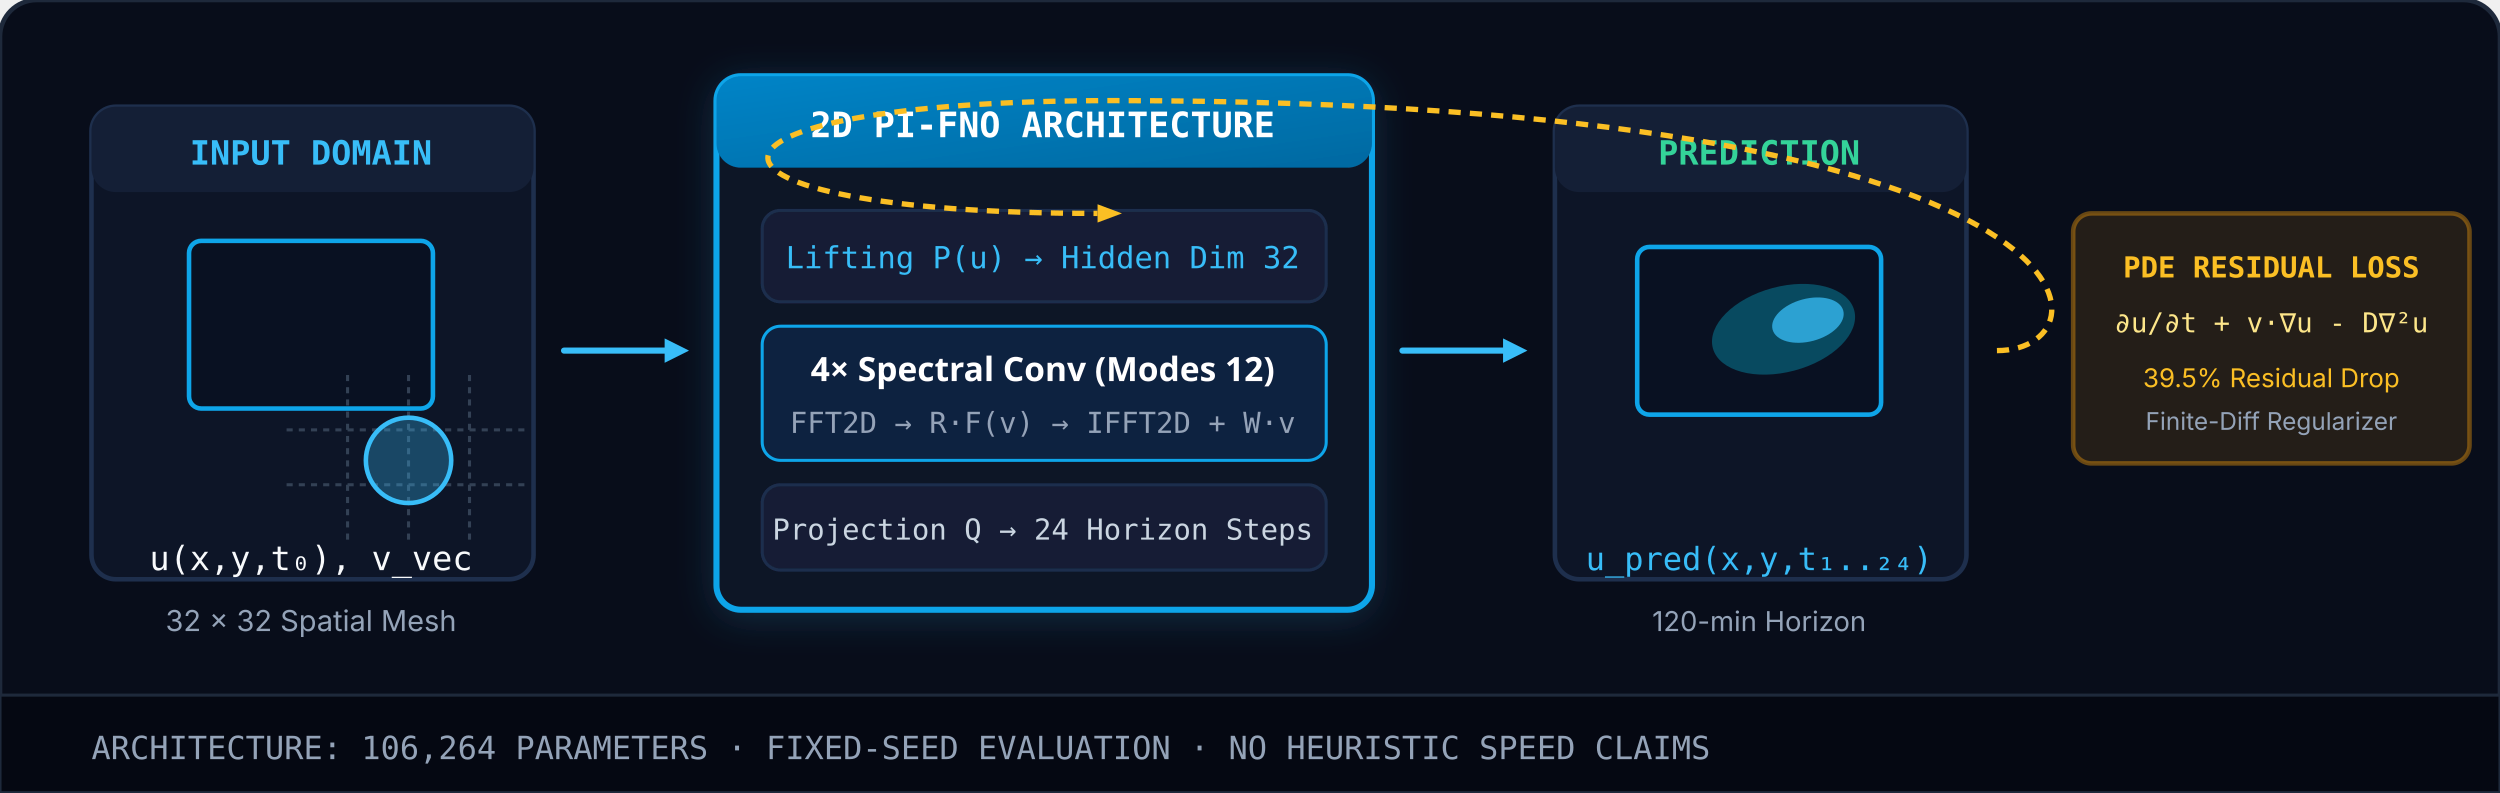
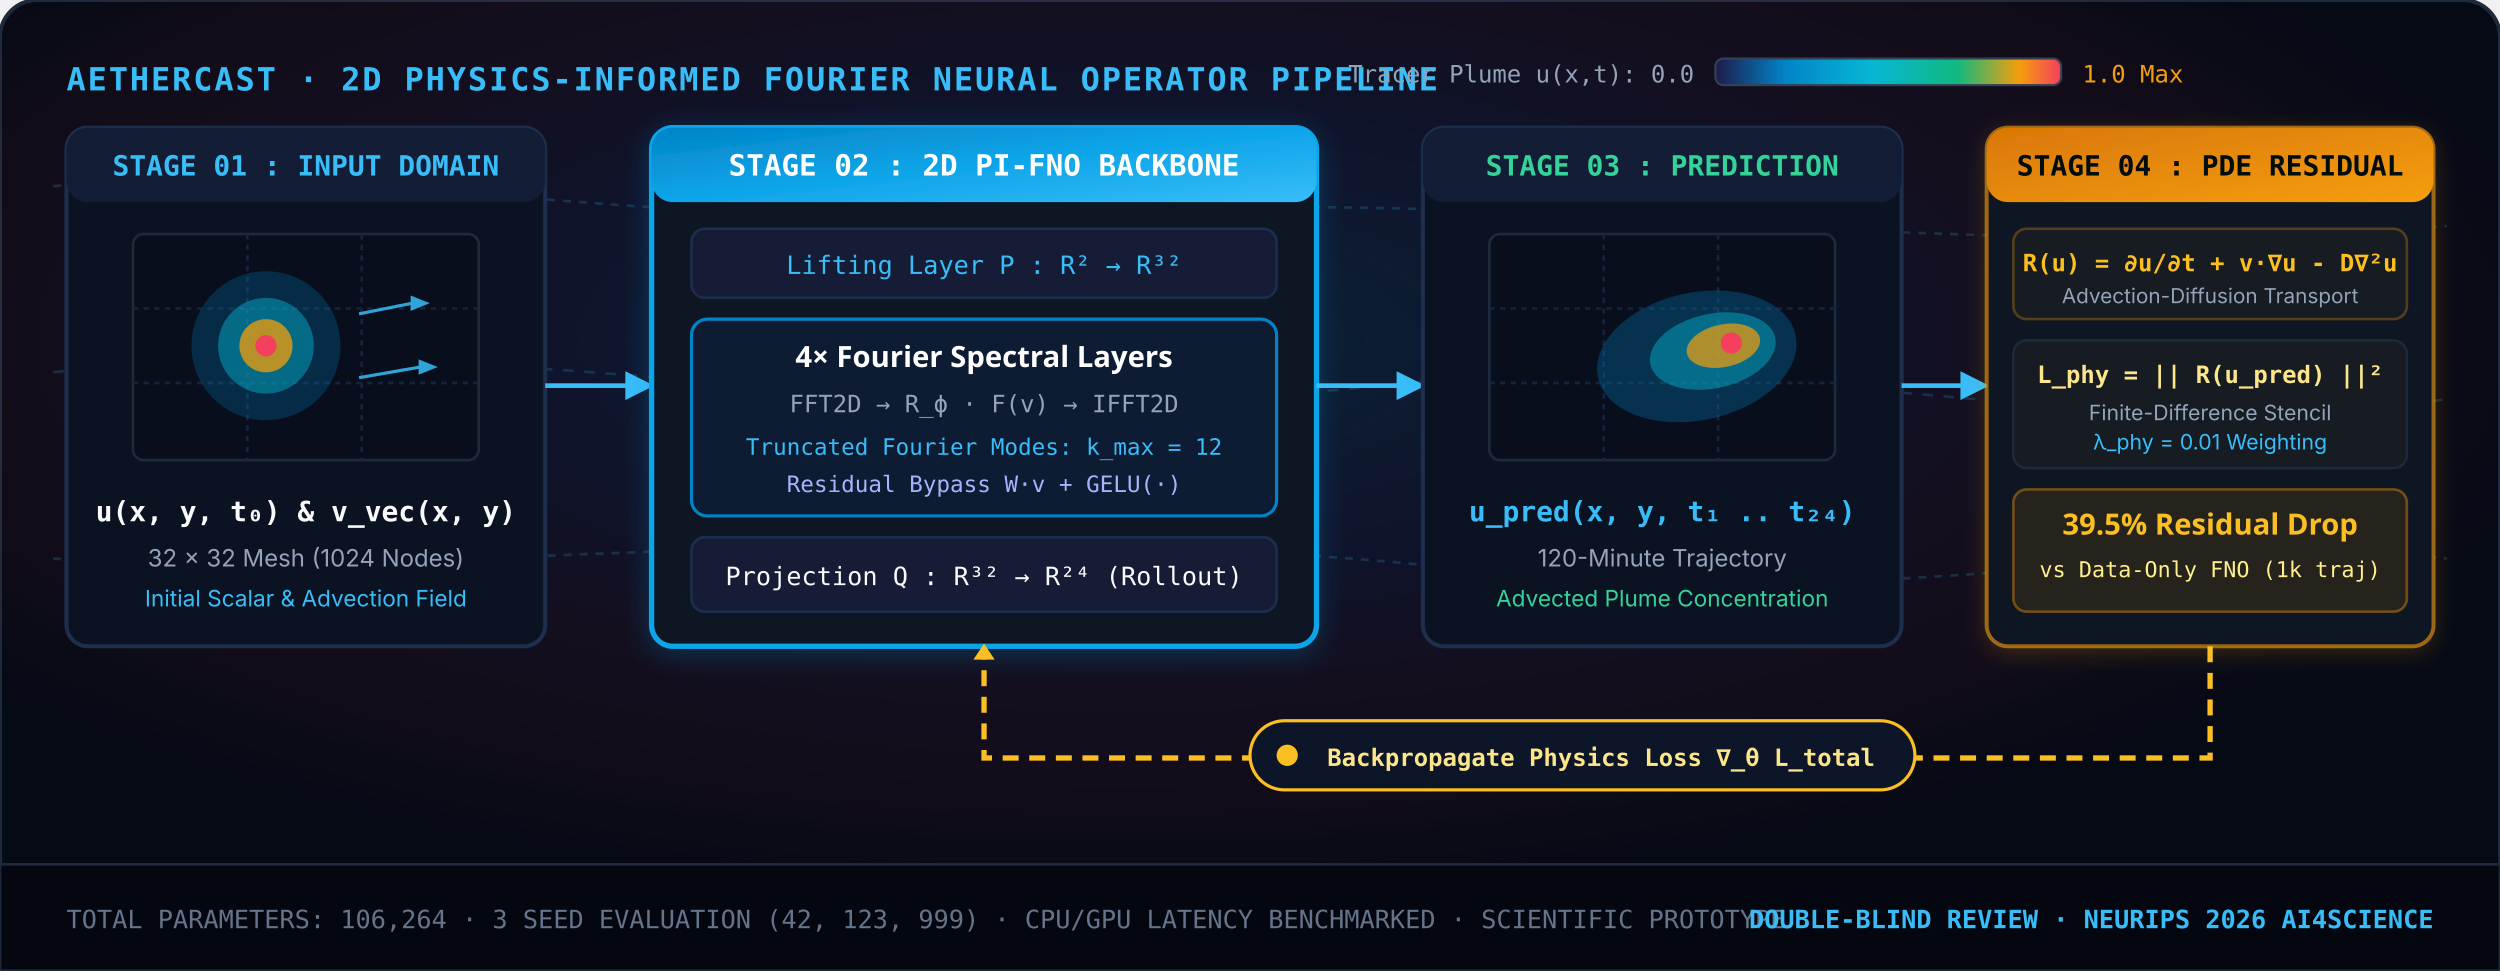
- <svg xmlns="http://www.w3.org/2000/svg" viewBox="0 0 820 260" width="100%" height="100%" fill="none">
+ <svg xmlns="http://www.w3.org/2000/svg" viewBox="0 0 940 365" width="100%" height="100%" fill="none">
  <defs>
-     <linearGradient id="spaceHeader" x1="0%" y1="0%" x2="100%" y2="100%">
+     <linearGradient id="heatmapColormap" x1="0%" y1="0%" x2="100%" y2="0%">
+       <stop offset="0%" stop-color="#1e1b4b" />
+       <stop offset="20%" stop-color="#0284c7" />
+       <stop offset="45%" stop-color="#06b6d4" />
+       <stop offset="70%" stop-color="#10b981" />
+       <stop offset="88%" stop-color="#f59e0b" />
+       <stop offset="100%" stop-color="#f43f5e" />
+     </linearGradient>
+     <radialGradient id="transportPlumeBg" cx="45%" cy="35%" r="60%">
+       <stop offset="0%" stop-color="rgba(14, 165, 233, 0.16)" />
+       <stop offset="40%" stop-color="rgba(99, 102, 241, 0.10)" />
+       <stop offset="80%" stop-color="rgba(244, 63, 94, 0.05)" />
+       <stop offset="100%" stop-color="rgba(5, 8, 17, 0)" />
+     </radialGradient>
+     <linearGradient id="fnoHeader" x1="0%" y1="0%" x2="100%" y2="100%">
      <stop offset="0%" stop-color="#0284c7" />
-       <stop offset="100%" stop-color="#0369a1" />
-     </linearGradient>
-     <linearGradient id="cyanHeader" x1="0%" y1="0%" x2="100%" y2="100%">
-       <stop offset="0%" stop-color="#0ea5e9" />
+       <stop offset="50%" stop-color="#0ea5e9" />
      <stop offset="100%" stop-color="#38bdf8" />
    </linearGradient>
-     <filter id="cosmicGlow" x="-10%" y="-10%" width="120%" height="120%">
-       <feDropShadow dx="0" dy="2" stdDeviation="6" flood-color="#38bdf8" flood-opacity="0.18" />
+     <linearGradient id="pdeHeader" x1="0%" y1="0%" x2="100%" y2="100%">
+       <stop offset="0%" stop-color="#d97706" />
+       <stop offset="100%" stop-color="#f59e0b" />
+     </linearGradient>
+     <filter id="subtleGlow" x="-10%" y="-10%" width="120%" height="120%">
+       <feDropShadow dx="0" dy="2" stdDeviation="5" flood-color="#0ea5e9" flood-opacity="0.25" />
+     </filter>
+     <filter id="amberGlow" x="-10%" y="-10%" width="120%" height="120%">
+       <feDropShadow dx="0" dy="2" stdDeviation="4" flood-color="#f59e0b" flood-opacity="0.2" />
    </filter>
  </defs>
-   <rect width="820" height="260" rx="12" fill="#080d1a" stroke="#1e293b" stroke-width="1.5" />
-   <g transform="translate(30, 35)">
-     <rect width="145" height="155" rx="8" fill="#0d1527" stroke="#1e2f4d" stroke-width="1.5" />
-     <rect width="145" height="28" rx="8" fill="#141f36" />
-     <text x="72" y="19" font-family="'DM Mono', monospace" font-size="11" font-weight="600" fill="#38bdf8" text-anchor="middle">INPUT DOMAIN</text>
-     <g transform="translate(32, 44)" stroke="#334155" stroke-width="1" fill="none">
-       <rect width="80" height="55" rx="4" stroke="#0ea5e9" stroke-width="1.5" fill="#091122" />
-       <line x1="52" y1="44" x2="52" y2="99" stroke-dasharray="2 2" />
-       <line x1="72" y1="44" x2="72" y2="99" stroke-dasharray="2 2" />
-       <line x1="92" y1="44" x2="92" y2="99" stroke-dasharray="2 2" />
-       <line x1="32" y1="62" x2="112" y2="62" stroke-dasharray="2 2" />
-       <line x1="32" y1="80" x2="112" y2="80" stroke-dasharray="2 2" />
-       <circle cx="72" cy="72" r="14" fill="rgba(56, 189, 248, 0.3)" stroke="#38bdf8" stroke-width="1.5" />
-     </g>
-     <text x="72" y="152" font-family="'DM Mono', monospace" font-size="11" fill="#f8fafc" text-anchor="middle">u(x,y,t₀), v_vec</text>
-     <text x="72" y="172" font-family="'Inter', sans-serif" font-size="9.5" fill="#94a3b8" text-anchor="middle">32 × 32 Spatial Mesh</text>
-   </g>
-   <path d="M 185 115 L 220 115" stroke="#38bdf8" stroke-width="2" stroke-linecap="round" />
-   <polygon points="218,111 226,115 218,119" fill="#38bdf8" />
-   <g transform="translate(235, 25)" filter="url(#cosmicGlow)">
-     <rect width="215" height="175" rx="8" fill="#0d1527" stroke="#0ea5e9" stroke-width="2" />
-     <rect width="215" height="30" rx="8" fill="url(#spaceHeader)" />
-     <text x="107" y="20" font-family="'DM Mono', monospace" font-size="11.5" font-weight="600" fill="#ffffff" text-anchor="middle">2D PI-FNO ARCHITECTURE</text>
-     <rect x="15" y="44" width="185" height="30" rx="6" fill="#141f36" stroke="#1e2f4d" />
-     <text x="107" y="63" font-family="'DM Mono', monospace" font-size="10" fill="#38bdf8" text-anchor="middle">Lifting P(u) → Hidden Dim 32</text>
-     <rect x="15" y="82" width="185" height="44" rx="6" fill="#112240" stroke="#0ea5e9" />
-     <text x="107" y="100" font-family="'Space Grotesk', sans-serif" font-size="11" font-weight="600" fill="#ffffff" text-anchor="middle">4× Spectral Conv (Modes 12)</text>
-     <text x="107" y="117" font-family="'DM Mono', monospace" font-size="9.5" fill="#94a3b8" text-anchor="middle">FFT2D → R·F(v) → IFFT2D + W·v</text>
-     <rect x="15" y="134" width="185" height="28" rx="6" fill="#141f36" stroke="#1e2f4d" />
-     <text x="107" y="152" font-family="'DM Mono', monospace" font-size="9.5" fill="#cbd5e1" text-anchor="middle">Projection Q → 24 Horizon Steps</text>
-   </g>
-   <path d="M 460 115 L 495 115" stroke="#38bdf8" stroke-width="2" stroke-linecap="round" />
-   <polygon points="493,111 501,115 493,119" fill="#38bdf8" />
-   <g transform="translate(510, 35)">
-     <rect width="135" height="155" rx="8" fill="#0d1527" stroke="#1e2f4d" stroke-width="1.5" />
-     <rect width="135" height="28" rx="8" fill="#141f36" />
-     <text x="67" y="19" font-family="'DM Mono', monospace" font-size="11" font-weight="600" fill="#34d399" text-anchor="middle">PREDICTION</text>
-     <g transform="translate(27, 46)">
-       <rect width="80" height="55" rx="4" stroke="#0ea5e9" stroke-width="1.5" fill="#091122" />
-       <ellipse cx="48" cy="27" rx="24" ry="14" fill="rgba(6, 182, 212, 0.35)" transform="rotate(-15 48 27)" />
-       <ellipse cx="56" cy="24" rx="12" ry="7" fill="rgba(56, 189, 248, 0.75)" transform="rotate(-15 56 24)" />
-     </g>
-     <text x="67" y="152" font-family="'DM Mono', monospace" font-size="10.5" fill="#38bdf8" text-anchor="middle">u_pred(x,y,t₁..₂₄)</text>
-     <text x="67" y="172" font-family="'Inter', sans-serif" font-size="9" fill="#94a3b8" text-anchor="middle">120-min Horizon</text>
-   </g>
-   <g transform="translate(655, 45)">
-     <path d="M 0 70 C 40 70, 40 -12, -290 -12 C -440 -12, -440 25, -295 25" stroke="#fbbf24" stroke-width="1.75" stroke-dasharray="4 3" fill="none" />
-     <polygon points="-295,22 -287,25 -295,28" fill="#fbbf24" />
-     <rect x="25" y="25" width="130" height="82" rx="6" fill="rgba(245, 158, 11, 0.12)" stroke="rgba(245, 158, 11, 0.4)" stroke-width="1.5" />
-     <text x="90" y="46" font-family="'DM Mono', monospace" font-size="9.5" font-weight="600" fill="#fbbf24" text-anchor="middle">PDE RESIDUAL LOSS</text>
-     <text x="90" y="64" font-family="'DM Mono', monospace" font-size="9" fill="#fde68a" text-anchor="middle">∂u/∂t + v·∇u - D∇²u</text>
-     <text x="90" y="82" font-family="'Inter', sans-serif" font-size="8.5" fill="#fbbf24" text-anchor="middle">39.5% Residual Drop</text>
-     <text x="90" y="96" font-family="'Inter', sans-serif" font-size="8" fill="#94a3b8" text-anchor="middle">Finite-Diff Regularizer</text>
-   </g>
-   <rect x="0" y="228" width="820" height="32" fill="#050812" stroke="#1e293b" stroke-width="1" />
-   <text x="30" y="249" font-family="'DM Mono', monospace" font-size="10.5" fill="#94a3b8">ARCHITECTURE: 106,264 PARAMETERS · FIXED-SEED EVALUATION · NO HEURISTIC SPEED CLAIMS</text>
+   <rect width="940" height="365" rx="14" fill="#060a15" stroke="#1e293b" stroke-width="1.5" />
+   <rect width="940" height="365" rx="14" fill="url(#transportPlumeBg)" />
+   <g opacity="0.18" stroke="#38bdf8" stroke-width="1" fill="none">
+     <path d="M 20 70 C 140 60, 260 90, 420 80 C 580 70, 720 100, 920 85" stroke-dasharray="3 3" />
+     <path d="M 20 140 C 180 120, 320 165, 520 145 C 680 130, 800 170, 920 150" stroke-dasharray="4 4" />
+     <path d="M 20 210 C 160 220, 340 190, 560 215 C 720 230, 820 200, 920 210" stroke-dasharray="3 3" />
+   </g>
+   <g transform="translate(25, 16)">
+     <text x="0" y="18" font-family="'DM Mono', monospace" font-size="12" font-weight="600" fill="#38bdf8" letter-spacing="0.06em">
+       AETHERCAST · 2D PHYSICS-INFORMED FOURIER NEURAL OPERATOR PIPELINE
+     </text>
+     <g transform="translate(620, 4)">
+       <text x="-8" y="11" font-family="'DM Mono', monospace" font-size="9" fill="#94a3b8" text-anchor="end">Tracer Plume u(x,t): 0.0</text>
+       <rect x="0" y="2" width="130" height="10" rx="3" fill="url(#heatmapColormap)" stroke="#334155" stroke-width="0.8" />
+       <text x="138" y="11" font-family="'DM Mono', monospace" font-size="9" fill="#f59e0b">1.0 Max</text>
+     </g>
+   </g>
+   <g transform="translate(25, 48)">
+     <rect width="180" height="195" rx="8" fill="#0b1222" stroke="#1e2f4d" stroke-width="1.5" />
+     <rect width="180" height="28" rx="8" fill="#131d35" />
+     <text x="90" y="18" font-family="'DM Mono', monospace" font-size="10.5" font-weight="600" fill="#38bdf8" text-anchor="middle">
+       STAGE 01 : INPUT DOMAIN
+     </text>
+     <g transform="translate(25, 40)">
+       <rect width="130" height="85" rx="4" fill="#080e1c" stroke="#1e293b" stroke-width="1" />
+       <line x1="43" y1="0" x2="43" y2="85" stroke="#16233d" stroke-width="1" stroke-dasharray="2 2" />
+       <line x1="86" y1="0" x2="86" y2="85" stroke="#16233d" stroke-width="1" stroke-dasharray="2 2" />
+       <line x1="0" y1="28" x2="130" y2="28" stroke="#16233d" stroke-width="1" stroke-dasharray="2 2" />
+       <line x1="0" y1="56" x2="130" y2="56" stroke="#16233d" stroke-width="1" stroke-dasharray="2 2" />
+       <circle cx="50" cy="42" r="28" fill="rgba(2, 132, 199, 0.25)" />
+       <circle cx="50" cy="42" r="18" fill="rgba(6, 182, 212, 0.45)" />
+       <circle cx="50" cy="42" r="10" fill="rgba(245, 158, 11, 0.75)" />
+       <circle cx="50" cy="42" r="4" fill="#f43f5e" />
+       <g stroke="#38bdf8" stroke-width="1.2" opacity="0.85">
+         <line x1="85" y1="30" x2="105" y2="26" />
+         <polygon points="105,24 110,26 105,28" fill="#38bdf8" />
+         <line x1="85" y1="54" x2="108" y2="50" />
+         <polygon points="108,48 113,50 108,52" fill="#38bdf8" />
+       </g>
+     </g>
+     <text x="90" y="148" font-family="'DM Mono', monospace" font-size="10.5" font-weight="600" fill="#f8fafc" text-anchor="middle">
+       u(x, y, t₀) &amp; v_vec(x, y)
+     </text>
+     <text x="90" y="165" font-family="'Inter', sans-serif" font-size="9" fill="#94a3b8" text-anchor="middle">
+       32 × 32 Mesh (1024 Nodes)
+     </text>
+     <text x="90" y="180" font-family="'Inter', sans-serif" font-size="8.5" fill="#38bdf8" text-anchor="middle">
+       Initial Scalar &amp; Advection Field
+     </text>
+   </g>
+   <g stroke="#38bdf8" stroke-width="1.75">
+     <line x1="205" y1="145" x2="238" y2="145" />
+     <polygon points="236,141 244,145 236,149" fill="#38bdf8" />
+   </g>
+   <g transform="translate(245, 48)" filter="url(#subtleGlow)">
+     <rect width="250" height="195" rx="8" fill="#0b1222" stroke="#0ea5e9" stroke-width="2" />
+     <rect width="250" height="28" rx="8" fill="url(#fnoHeader)" />
+     <text x="125" y="18" font-family="'DM Mono', monospace" font-size="11" font-weight="700" fill="#ffffff" text-anchor="middle">
+       STAGE 02 : 2D PI-FNO BACKBONE
+     </text>
+     <rect x="15" y="38" width="220" height="26" rx="5" fill="#121e36" stroke="#1e2f4d" />
+     <text x="125" y="55" font-family="'DM Mono', monospace" font-size="9.5" font-weight="500" fill="#38bdf8" text-anchor="middle">
+       Lifting Layer P : R² → R³²
+     </text>
+     <rect x="15" y="72" width="220" height="74" rx="6" fill="#0e1b33" stroke="#0284c7" stroke-width="1.2" />
+     <text x="125" y="90" font-family="'Space Grotesk', sans-serif" font-size="11" font-weight="700" fill="#ffffff" text-anchor="middle">
+       4× Fourier Spectral Layers
+     </text>
+     <text x="125" y="107" font-family="'DM Mono', monospace" font-size="9" fill="#94a3b8" text-anchor="middle">
+       FFT2D → R_ϕ · F(v) → IFFT2D
+     </text>
+     <text x="125" y="123" font-family="'DM Mono', monospace" font-size="8.5" fill="#38bdf8" text-anchor="middle">
+       Truncated Fourier Modes: k_max = 12
+     </text>
+     <text x="125" y="137" font-family="'DM Mono', monospace" font-size="8.5" fill="#a5b4fc" text-anchor="middle">
+       Residual Bypass W·v + GELU(·)
+     </text>
+     <rect x="15" y="154" width="220" height="28" rx="5" fill="#121e36" stroke="#1e2f4d" />
+     <text x="125" y="172" font-family="'DM Mono', monospace" font-size="9.5" font-weight="500" fill="#f8fafc" text-anchor="middle">
+       Projection Q : R³² → R²⁴ (Rollout)
+     </text>
+   </g>
+   <g stroke="#38bdf8" stroke-width="1.75">
+     <line x1="495" y1="145" x2="528" y2="145" />
+     <polygon points="526,141 534,145 526,149" fill="#38bdf8" />
+   </g>
+   <g transform="translate(535, 48)">
+     <rect width="180" height="195" rx="8" fill="#0b1222" stroke="#1e2f4d" stroke-width="1.5" />
+     <rect width="180" height="28" rx="8" fill="#131d35" />
+     <text x="90" y="18" font-family="'DM Mono', monospace" font-size="10.5" font-weight="600" fill="#34d399" text-anchor="middle">
+       STAGE 03 : PREDICTION
+     </text>
+     <g transform="translate(25, 40)">
+       <rect width="130" height="85" rx="4" fill="#080e1c" stroke="#1e293b" stroke-width="1" />
+       <line x1="43" y1="0" x2="43" y2="85" stroke="#16233d" stroke-width="1" stroke-dasharray="2 2" />
+       <line x1="86" y1="0" x2="86" y2="85" stroke="#16233d" stroke-width="1" stroke-dasharray="2 2" />
+       <line x1="0" y1="28" x2="130" y2="28" stroke="#16233d" stroke-width="1" stroke-dasharray="2 2" />
+       <line x1="0" y1="56" x2="130" y2="56" stroke="#16233d" stroke-width="1" stroke-dasharray="2 2" />
+       <ellipse cx="78" cy="46" rx="38" ry="24" fill="rgba(2, 132, 199, 0.3)" transform="rotate(-12 78 46)" />
+       <ellipse cx="84" cy="44" rx="24" ry="14" fill="rgba(6, 182, 212, 0.45)" transform="rotate(-12 84 44)" />
+       <ellipse cx="88" cy="42" rx="14" ry="8" fill="rgba(245, 158, 11, 0.7)" transform="rotate(-12 88 42)" />
+       <circle cx="91" cy="41" r="4" fill="#f43f5e" />
+     </g>
+     <text x="90" y="148" font-family="'DM Mono', monospace" font-size="10.5" font-weight="600" fill="#38bdf8" text-anchor="middle">
+       u_pred(x, y, t₁ .. t₂₄)
+     </text>
+     <text x="90" y="165" font-family="'Inter', sans-serif" font-size="9" fill="#94a3b8" text-anchor="middle">
+       120-Minute Trajectory
+     </text>
+     <text x="90" y="180" font-family="'Inter', sans-serif" font-size="8.5" fill="#34d399" text-anchor="middle">
+       Advected Plume Concentration
+     </text>
+   </g>
+   <g stroke="#38bdf8" stroke-width="1.75">
+     <line x1="715" y1="145" x2="740" y2="145" />
+     <polygon points="738,141 746,145 738,149" fill="#38bdf8" />
+   </g>
+   <g transform="translate(747, 48)" filter="url(#amberGlow)">
+     <rect width="168" height="195" rx="8" fill="#0b1222" stroke="rgba(245, 158, 11, 0.6)" stroke-width="1.5" />
+     <rect width="168" height="28" rx="8" fill="url(#pdeHeader)" />
+     <text x="84" y="18" font-family="'DM Mono', monospace" font-size="10.5" font-weight="700" fill="#050811" text-anchor="middle">
+       STAGE 04 : PDE RESIDUAL
+     </text>
+     <rect x="10" y="38" width="148" height="34" rx="5" fill="#141a24" stroke="rgba(245, 158, 11, 0.3)" />
+     <text x="84" y="54" font-family="'DM Mono', monospace" font-size="9" font-weight="600" fill="#fbbf24" text-anchor="middle">
+       R(u) = ∂u/∂t + v·∇u - D∇²u
+     </text>
+     <text x="84" y="66" font-family="'Inter', sans-serif" font-size="7.8" fill="#94a3b8" text-anchor="middle">
+       Advection-Diffusion Transport
+     </text>
+     <rect x="10" y="80" width="148" height="48" rx="5" fill="#141a24" stroke="#1e293b" />
+     <text x="84" y="96" font-family="'DM Mono', monospace" font-size="9" font-weight="600" fill="#fde68a" text-anchor="middle">
+       L_phy = || R(u_pred) ||²
+     </text>
+     <text x="84" y="110" font-family="'Inter', sans-serif" font-size="8" fill="#94a3b8" text-anchor="middle">
+       Finite-Difference Stencil
+     </text>
+     <text x="84" y="121" font-family="'Inter', sans-serif" font-size="8" fill="#38bdf8" text-anchor="middle">
+       λ_phy = 0.01 Weighting
+     </text>
+     <rect x="10" y="136" width="148" height="46" rx="5" fill="rgba(245, 158, 11, 0.12)" stroke="rgba(245, 158, 11, 0.4)" />
+     <text x="84" y="153" font-family="'Space Grotesk', sans-serif" font-size="11" font-weight="700" fill="#fbbf24" text-anchor="middle">
+       39.5% Residual Drop
+     </text>
+     <text x="84" y="169" font-family="'DM Mono', monospace" font-size="8.2" fill="#fef08a" text-anchor="middle">
+       vs Data-Only FNO (1k traj)
+     </text>
+   </g>
+   <g>
+     <path d="M 831 243 L 831 285 L 370 285 L 370 247" stroke="#fbbf24" stroke-width="2" stroke-dasharray="6 4" fill="none" />
+     <polygon points="366,248 370,242 374,248" fill="#fbbf24" />
+     <g transform="translate(470, 271)">
+       <rect width="250" height="26" rx="13" fill="#0d1528" stroke="#fbbf24" stroke-width="1.2" />
+       <circle cx="14" cy="13" r="4" fill="#fbbf24" />
+       <text x="132" y="17" font-family="'DM Mono', monospace" font-size="9" font-weight="600" fill="#fde68a" text-anchor="middle">
+         Backpropagate Physics Loss ∇_θ L_total
+       </text>
+     </g>
+   </g>
+   <g transform="translate(0, 325)">
+     <rect width="940" height="40" rx="0" fill="#040710" stroke="#1e293b" stroke-width="1" />
+     <text x="25" y="24" font-family="'DM Mono', monospace" font-size="9.5" fill="#64748b">
+       TOTAL PARAMETERS: 106,264 · 3 SEED EVALUATION (42, 123, 999) · CPU/GPU LATENCY BENCHMARKED · SCIENTIFIC PROTOTYPE
+     </text>
+     <text x="915" y="24" font-family="'DM Mono', monospace" font-size="9.5" font-weight="600" fill="#38bdf8" text-anchor="end">
+       DOUBLE-BLIND REVIEW · NEURIPS 2026 AI4SCIENCE
+     </text>
+   </g>
</svg>
